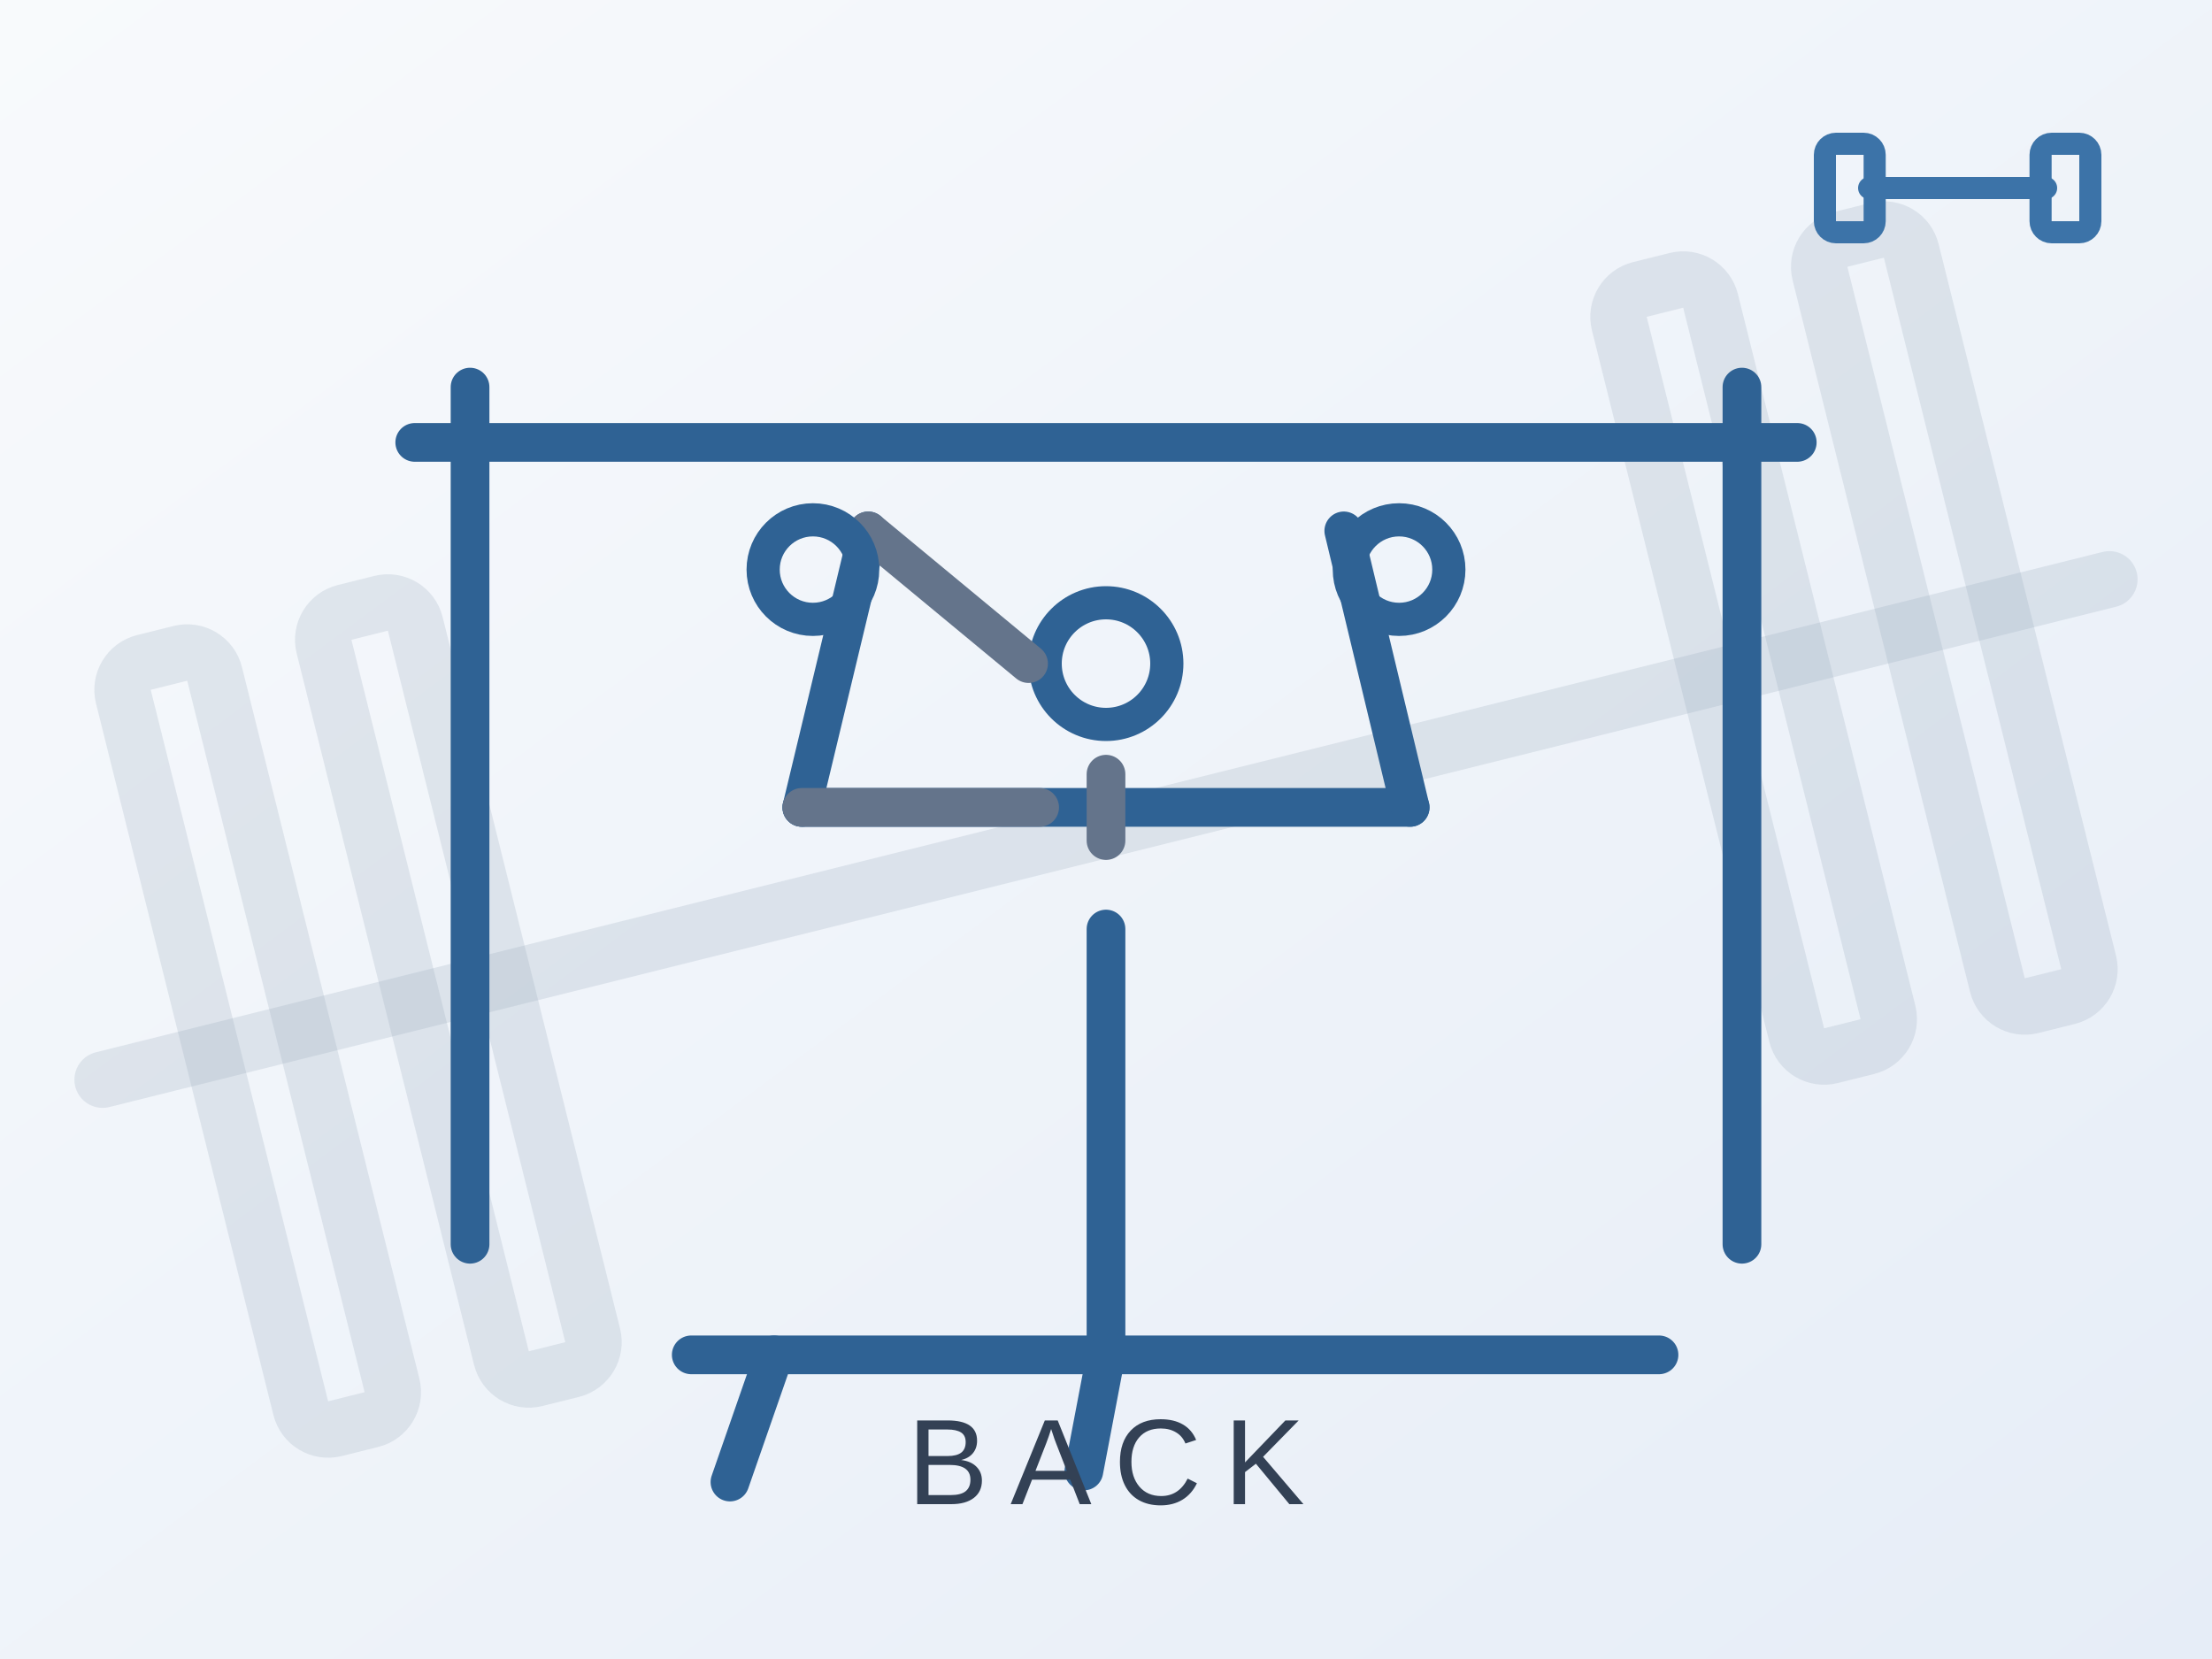
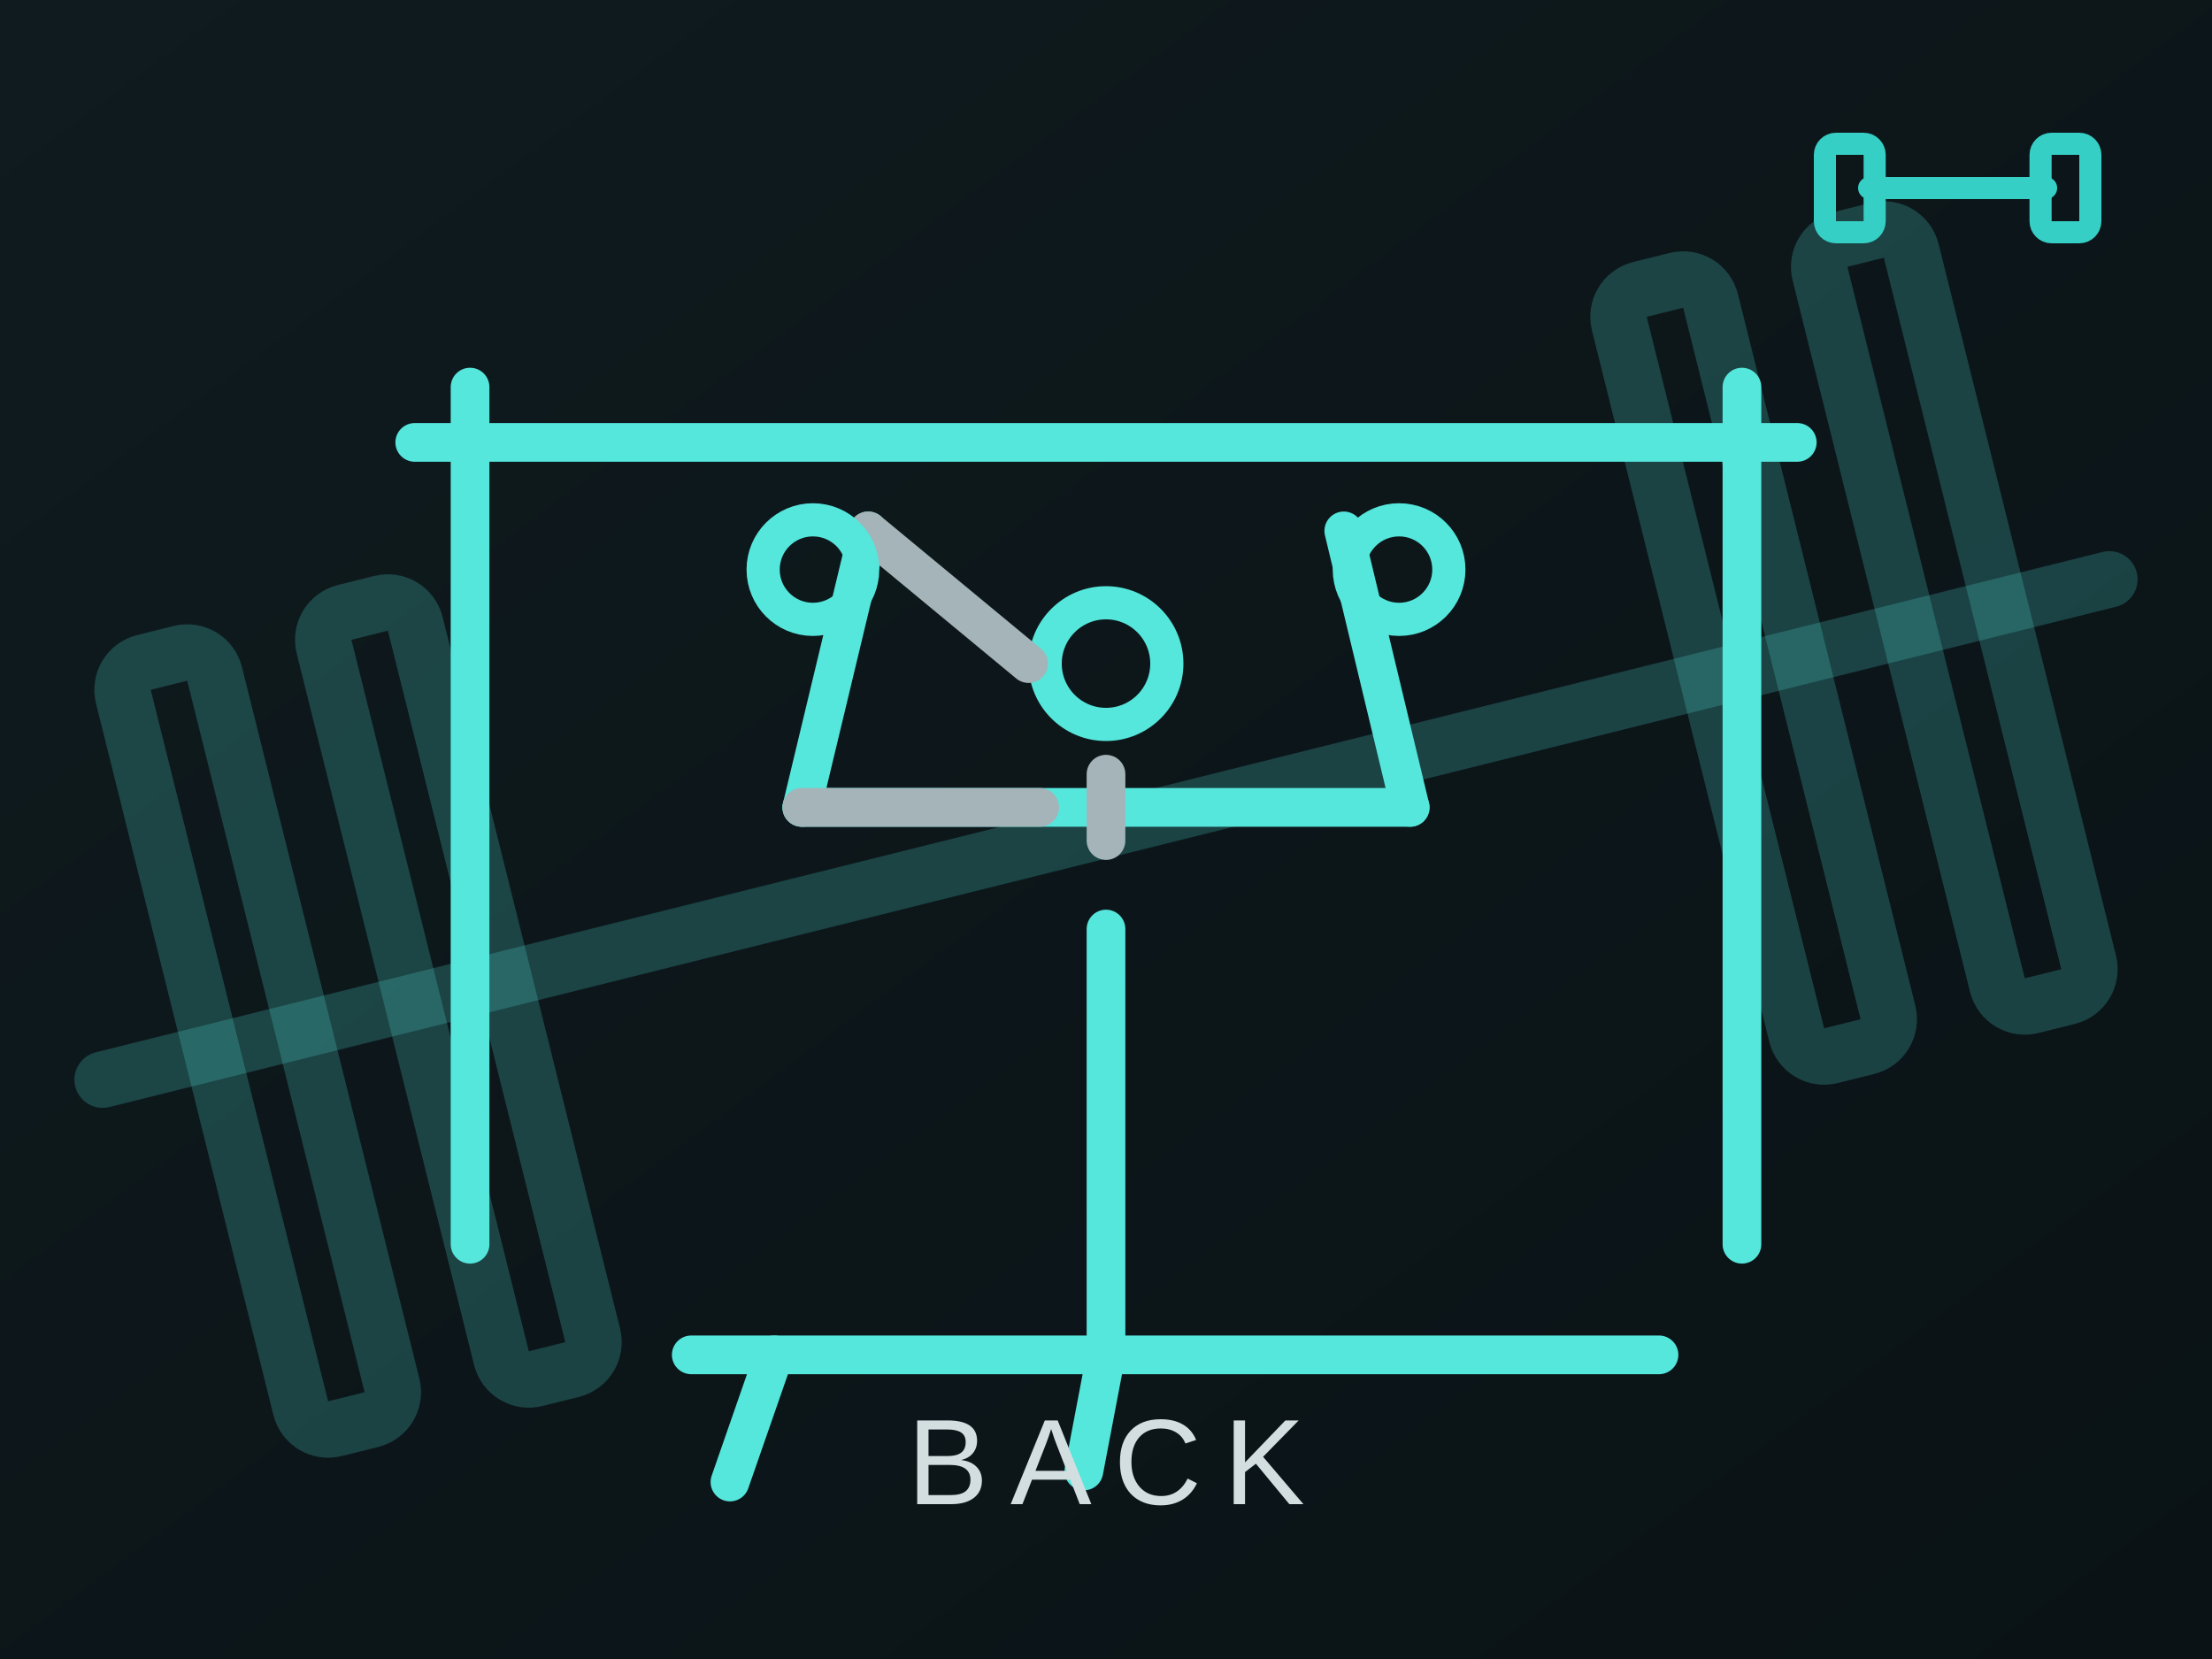
<svg xmlns="http://www.w3.org/2000/svg" viewBox="0 0 400 300" width="400" height="300">
  <defs>
    <linearGradient id="bg" x1="0" y1="0" x2="1" y2="1">
-       <stop offset="0" stop-color="#f8fafc" />
-       <stop offset="1" stop-color="#e6edf7" />
+       <stop offset="0" stop-color="#0f1b1f" />
+       <stop offset="1" stop-color="#0a1215" />
    </linearGradient>
  </defs>
  <rect width="400" height="300" fill="url(#bg)" />
-   <g stroke="#94a3b8" stroke-opacity="0.22" stroke-width="6" stroke-linecap="round" stroke-linejoin="round" fill="none" transform="translate(200,150) rotate(-14) scale(1.7)">
+   <g stroke="#55e6dc" stroke-opacity="0.22" stroke-width="6" stroke-linecap="round" stroke-linejoin="round" fill="none" transform="translate(200,150) rotate(-14) scale(1.7)">
    <line x1="-110" y1="0" x2="110" y2="0" />
    <rect x="-98" y="-42" width="10" height="84" rx="3" />
    <rect x="-76" y="-42" width="10" height="84" rx="3" />
    <rect x="66" y="-42" width="10" height="84" rx="3" />
    <rect x="88" y="-42" width="10" height="84" rx="3" />
  </g>
-   <g stroke="#3c73a8" stroke-width="4" fill="none" stroke-linecap="round" stroke-linejoin="round">
+   <g stroke="#35cfc5" stroke-width="4" fill="none" stroke-linecap="round" stroke-linejoin="round">
    <line x1="338" y1="34" x2="370" y2="34" />
    <rect x="330" y="26" width="9" height="16" rx="2" />
    <rect x="369" y="26" width="9" height="16" rx="2" />
  </g>
  <g fill="none" stroke-linecap="round" stroke-linejoin="round">
-     <g stroke="#2f6294" stroke-width="7">
+     <g stroke="#55e6dc" stroke-width="7">
      <line x1="85" y1="70" x2="85" y2="225" />
      <line x1="315" y1="70" x2="315" y2="225" />
      <line x1="75" y1="80" x2="325" y2="80" />
      <line x1="145" y1="146" x2="255" y2="146" />
      <line x1="145" y1="146" x2="157" y2="96" />
      <line x1="255" y1="146" x2="243" y2="96" />
      <line x1="125" y1="245" x2="300" y2="245" />
      <line x1="140" y1="245" x2="132" y2="268" />
      <line x1="200" y1="168" x2="200" y2="245" />
      <line x1="200" y1="245" x2="196" y2="266" />
      <circle cx="200" cy="120" r="11" stroke-width="6" />
    </g>
-     <g stroke="#64748b" stroke-width="7">
+     <g stroke="#a4b4b8" stroke-width="7">
      <line x1="200" y1="140" x2="200" y2="152" />
      <line x1="145" y1="146" x2="188" y2="146" />
      <line x1="157" y1="96" x2="186" y2="120" />
    </g>
-     <g stroke="#2f6294" stroke-width="6">
+     <g stroke="#55e6dc" stroke-width="6">
      <circle cx="147" cy="103" r="9" />
      <circle cx="253" cy="103" r="9" />
    </g>
  </g>
-   <text x="200" y="272" text-anchor="middle" font-family="Arial, Helvetica, sans-serif" font-size="22" letter-spacing="4" fill="#334155">BACK</text>
+   <text x="200" y="272" text-anchor="middle" font-family="Arial, Helvetica, sans-serif" font-size="22" letter-spacing="4" fill="#d3dee0">BACK</text>
</svg>
